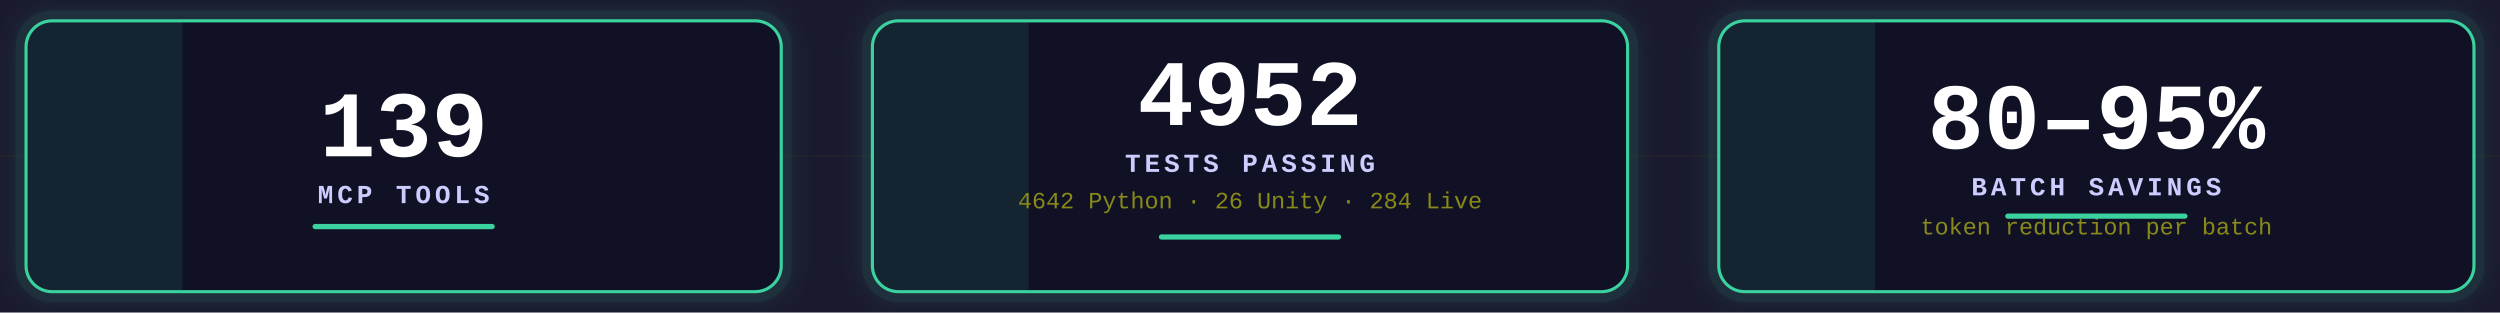
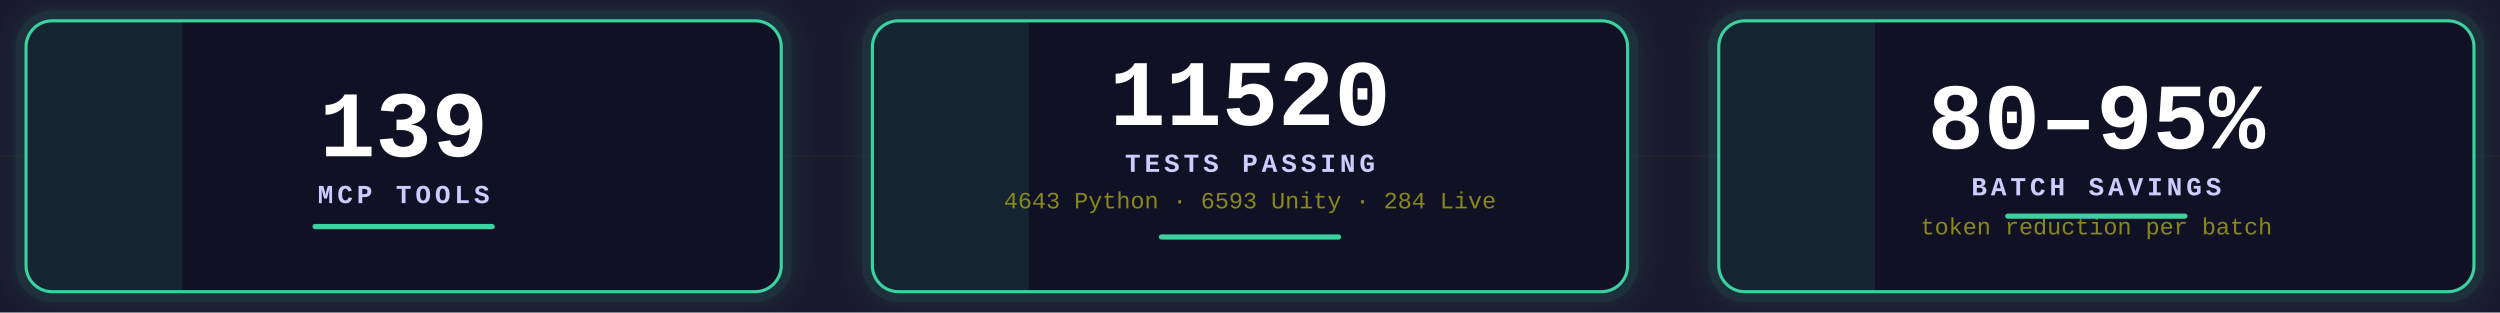
- <svg xmlns="http://www.w3.org/2000/svg" viewBox="0 0 960 120" width="960" height="120" role="img" aria-label="Unity MCP stats: 139 MCP tools, 4952 Tests (4642 Python + 26 Unity + 284 Live), 80-95% Batch Savings">
+ <svg xmlns="http://www.w3.org/2000/svg" viewBox="0 0 960 120" width="960" height="120" role="img" aria-label="Unity MCP stats: 139 MCP tools, 11520 Tests (4643 Python + 6593 Unity + 284 Live), 80-95% Batch Savings">
  <defs>
    <filter id="sg" x="-25%" y="-30%" width="150%" height="160%">
      <feGaussianBlur stdDeviation="4" result="b" />
      <feMerge>
        <feMergeNode in="b" />
        <feMergeNode in="SourceGraphic" />
      </feMerge>
    </filter>
    <clipPath id="c1">
      <rect x="10" y="8" width="290" height="104" rx="10" />
    </clipPath>
    <clipPath id="c2">
      <rect x="335" y="8" width="290" height="104" rx="10" />
    </clipPath>
    <clipPath id="c3">
      <rect x="660" y="8" width="290" height="104" rx="10" />
    </clipPath>
  </defs>
  <rect width="960" height="120" fill="#1a1a2e" />
  <line x1="0" y1="60" x2="960" y2="60" stroke="#888919" stroke-opacity="0.05" stroke-width="1" />
  <rect x="10" y="8" width="290" height="104" rx="10" fill="none" stroke="#3ad29f" stroke-width="8" opacity="0.12" filter="url(#sg)">
    <animate attributeName="opacity" values="0.25;0.7;0.25" dur="3s" repeatCount="indefinite" begin="0s" />
  </rect>
  <rect x="10" y="8" width="290" height="104" rx="10" fill="#111125" />
  <rect x="10" y="8" width="290" height="104" rx="10" fill="none" stroke="#3ad29f" stroke-width="1.2" />
  <g clip-path="url(#c1)">
    <rect x="10" y="8" width="60" height="104" fill="#3ad29f" fill-opacity="0.10">
      <animateTransform attributeName="transform" type="translate" values="-100,0;400,0" dur="3s" repeatCount="indefinite" begin="0s" />
    </rect>
  </g>
  <text x="155" y="60" text-anchor="middle" font-family="ui-monospace,SFMono-Regular,'SF Mono',Menlo,Consolas,'Liberation Mono',monospace" font-size="36" font-weight="700" fill="#ffffff">139</text>
  <text x="155" y="78" text-anchor="middle" font-family="ui-monospace,SFMono-Regular,'SF Mono',Menlo,Consolas,'Liberation Mono',monospace" font-size="10" font-weight="700" fill="#ccccff" letter-spacing="1.5">MCP TOOLS</text>
  <rect x="120" y="86" width="70" height="2" rx="1" fill="#3ad29f">
    <animate attributeName="opacity" values="0.6;1;0.6" dur="2s" repeatCount="indefinite" begin="0s" />
  </rect>
  <rect x="335" y="8" width="290" height="104" rx="10" fill="none" stroke="#3ad29f" stroke-width="8" opacity="0.12" filter="url(#sg)">
    <animate attributeName="opacity" values="0.25;0.7;0.25" dur="3s" repeatCount="indefinite" begin="0.6s" />
  </rect>
  <rect x="335" y="8" width="290" height="104" rx="10" fill="#111125" />
  <rect x="335" y="8" width="290" height="104" rx="10" fill="none" stroke="#3ad29f" stroke-width="1.2" />
  <g clip-path="url(#c2)">
    <rect x="335" y="8" width="60" height="104" fill="#3ad29f" fill-opacity="0.10">
      <animateTransform attributeName="transform" type="translate" values="-100,0;400,0" dur="3s" repeatCount="indefinite" begin="0.5s" />
    </rect>
  </g>
-   <text x="480" y="48" text-anchor="middle" font-family="ui-monospace,SFMono-Regular,'SF Mono',Menlo,Consolas,'Liberation Mono',monospace" font-size="36" font-weight="700" fill="#ffffff">4952</text>
+   <text x="480" y="48" text-anchor="middle" font-family="ui-monospace,SFMono-Regular,'SF Mono',Menlo,Consolas,'Liberation Mono',monospace" font-size="36" font-weight="700" fill="#ffffff">11520</text>
  <text x="480" y="66" text-anchor="middle" font-family="ui-monospace,SFMono-Regular,'SF Mono',Menlo,Consolas,'Liberation Mono',monospace" font-size="10" font-weight="700" fill="#ccccff" letter-spacing="1.5">TESTS PASSING</text>
-   <text x="480" y="80" text-anchor="middle" font-family="ui-monospace,SFMono-Regular,'SF Mono',Menlo,Consolas,'Liberation Mono',monospace" font-size="9" fill="#888919">4642 Python · 26 Unity · 284 Live</text>
+   <text x="480" y="80" text-anchor="middle" font-family="ui-monospace,SFMono-Regular,'SF Mono',Menlo,Consolas,'Liberation Mono',monospace" font-size="9" fill="#888919">4643 Python · 6593 Unity · 284 Live</text>
  <rect x="445" y="90" width="70" height="2" rx="1" fill="#3ad29f">
    <animate attributeName="opacity" values="0.6;1;0.6" dur="2s" repeatCount="indefinite" begin="0.4s" />
  </rect>
  <rect x="660" y="8" width="290" height="104" rx="10" fill="none" stroke="#3ad29f" stroke-width="8" opacity="0.12" filter="url(#sg)">
    <animate attributeName="opacity" values="0.25;0.7;0.25" dur="3s" repeatCount="indefinite" begin="1.2s" />
  </rect>
  <rect x="660" y="8" width="290" height="104" rx="10" fill="#111125" />
  <rect x="660" y="8" width="290" height="104" rx="10" fill="none" stroke="#3ad29f" stroke-width="1.2" />
  <g clip-path="url(#c3)">
    <rect x="660" y="8" width="60" height="104" fill="#3ad29f" fill-opacity="0.10">
      <animateTransform attributeName="transform" type="translate" values="-100,0;400,0" dur="3s" repeatCount="indefinite" begin="1.0s" />
    </rect>
  </g>
  <text x="805" y="57" text-anchor="middle" font-family="ui-monospace,SFMono-Regular,'SF Mono',Menlo,Consolas,'Liberation Mono',monospace" font-size="36" font-weight="700" fill="#ffffff">80–95%</text>
  <text x="805" y="75" text-anchor="middle" font-family="ui-monospace,SFMono-Regular,'SF Mono',Menlo,Consolas,'Liberation Mono',monospace" font-size="10" font-weight="700" fill="#ccccff" letter-spacing="1.5">BATCH SAVINGS</text>
  <text x="805" y="90" text-anchor="middle" font-family="ui-monospace,SFMono-Regular,'SF Mono',Menlo,Consolas,'Liberation Mono',monospace" font-size="9" fill="#888919">token reduction per batch</text>
  <rect x="770" y="82" width="70" height="2" rx="1" fill="#3ad29f">
    <animate attributeName="opacity" values="0.6;1;0.6" dur="2s" repeatCount="indefinite" begin="0.8s" />
  </rect>
</svg>
